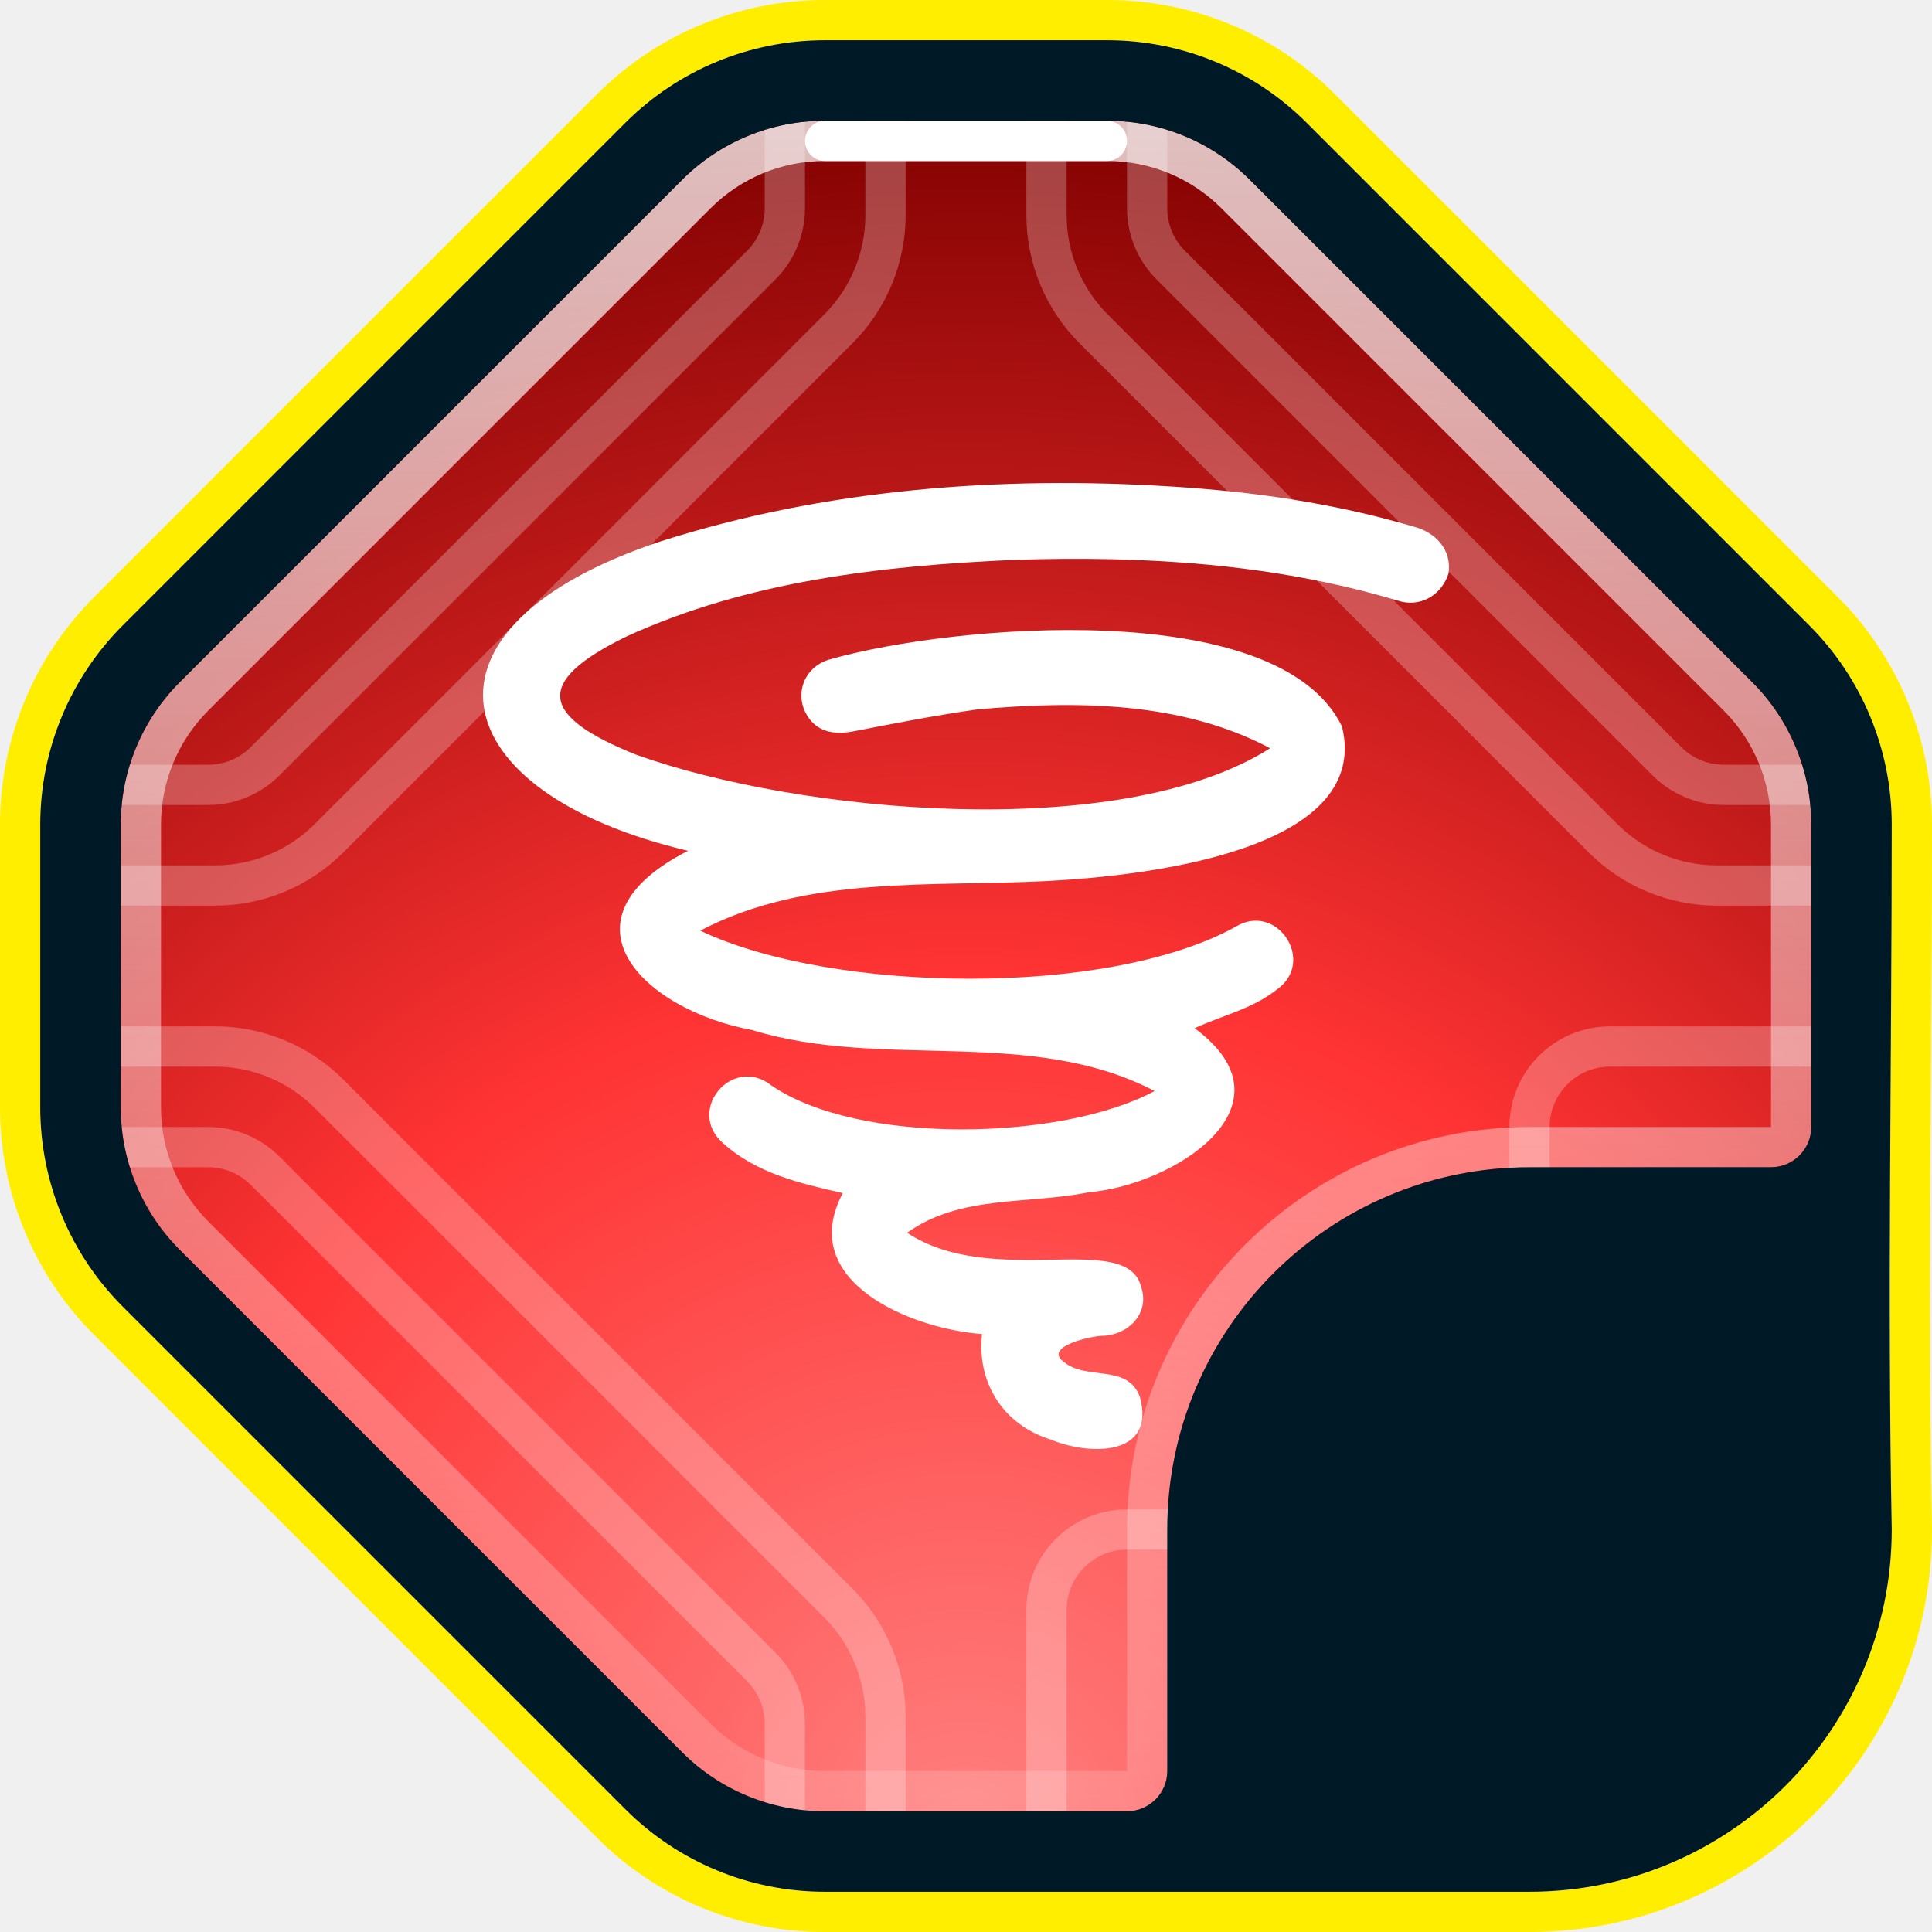
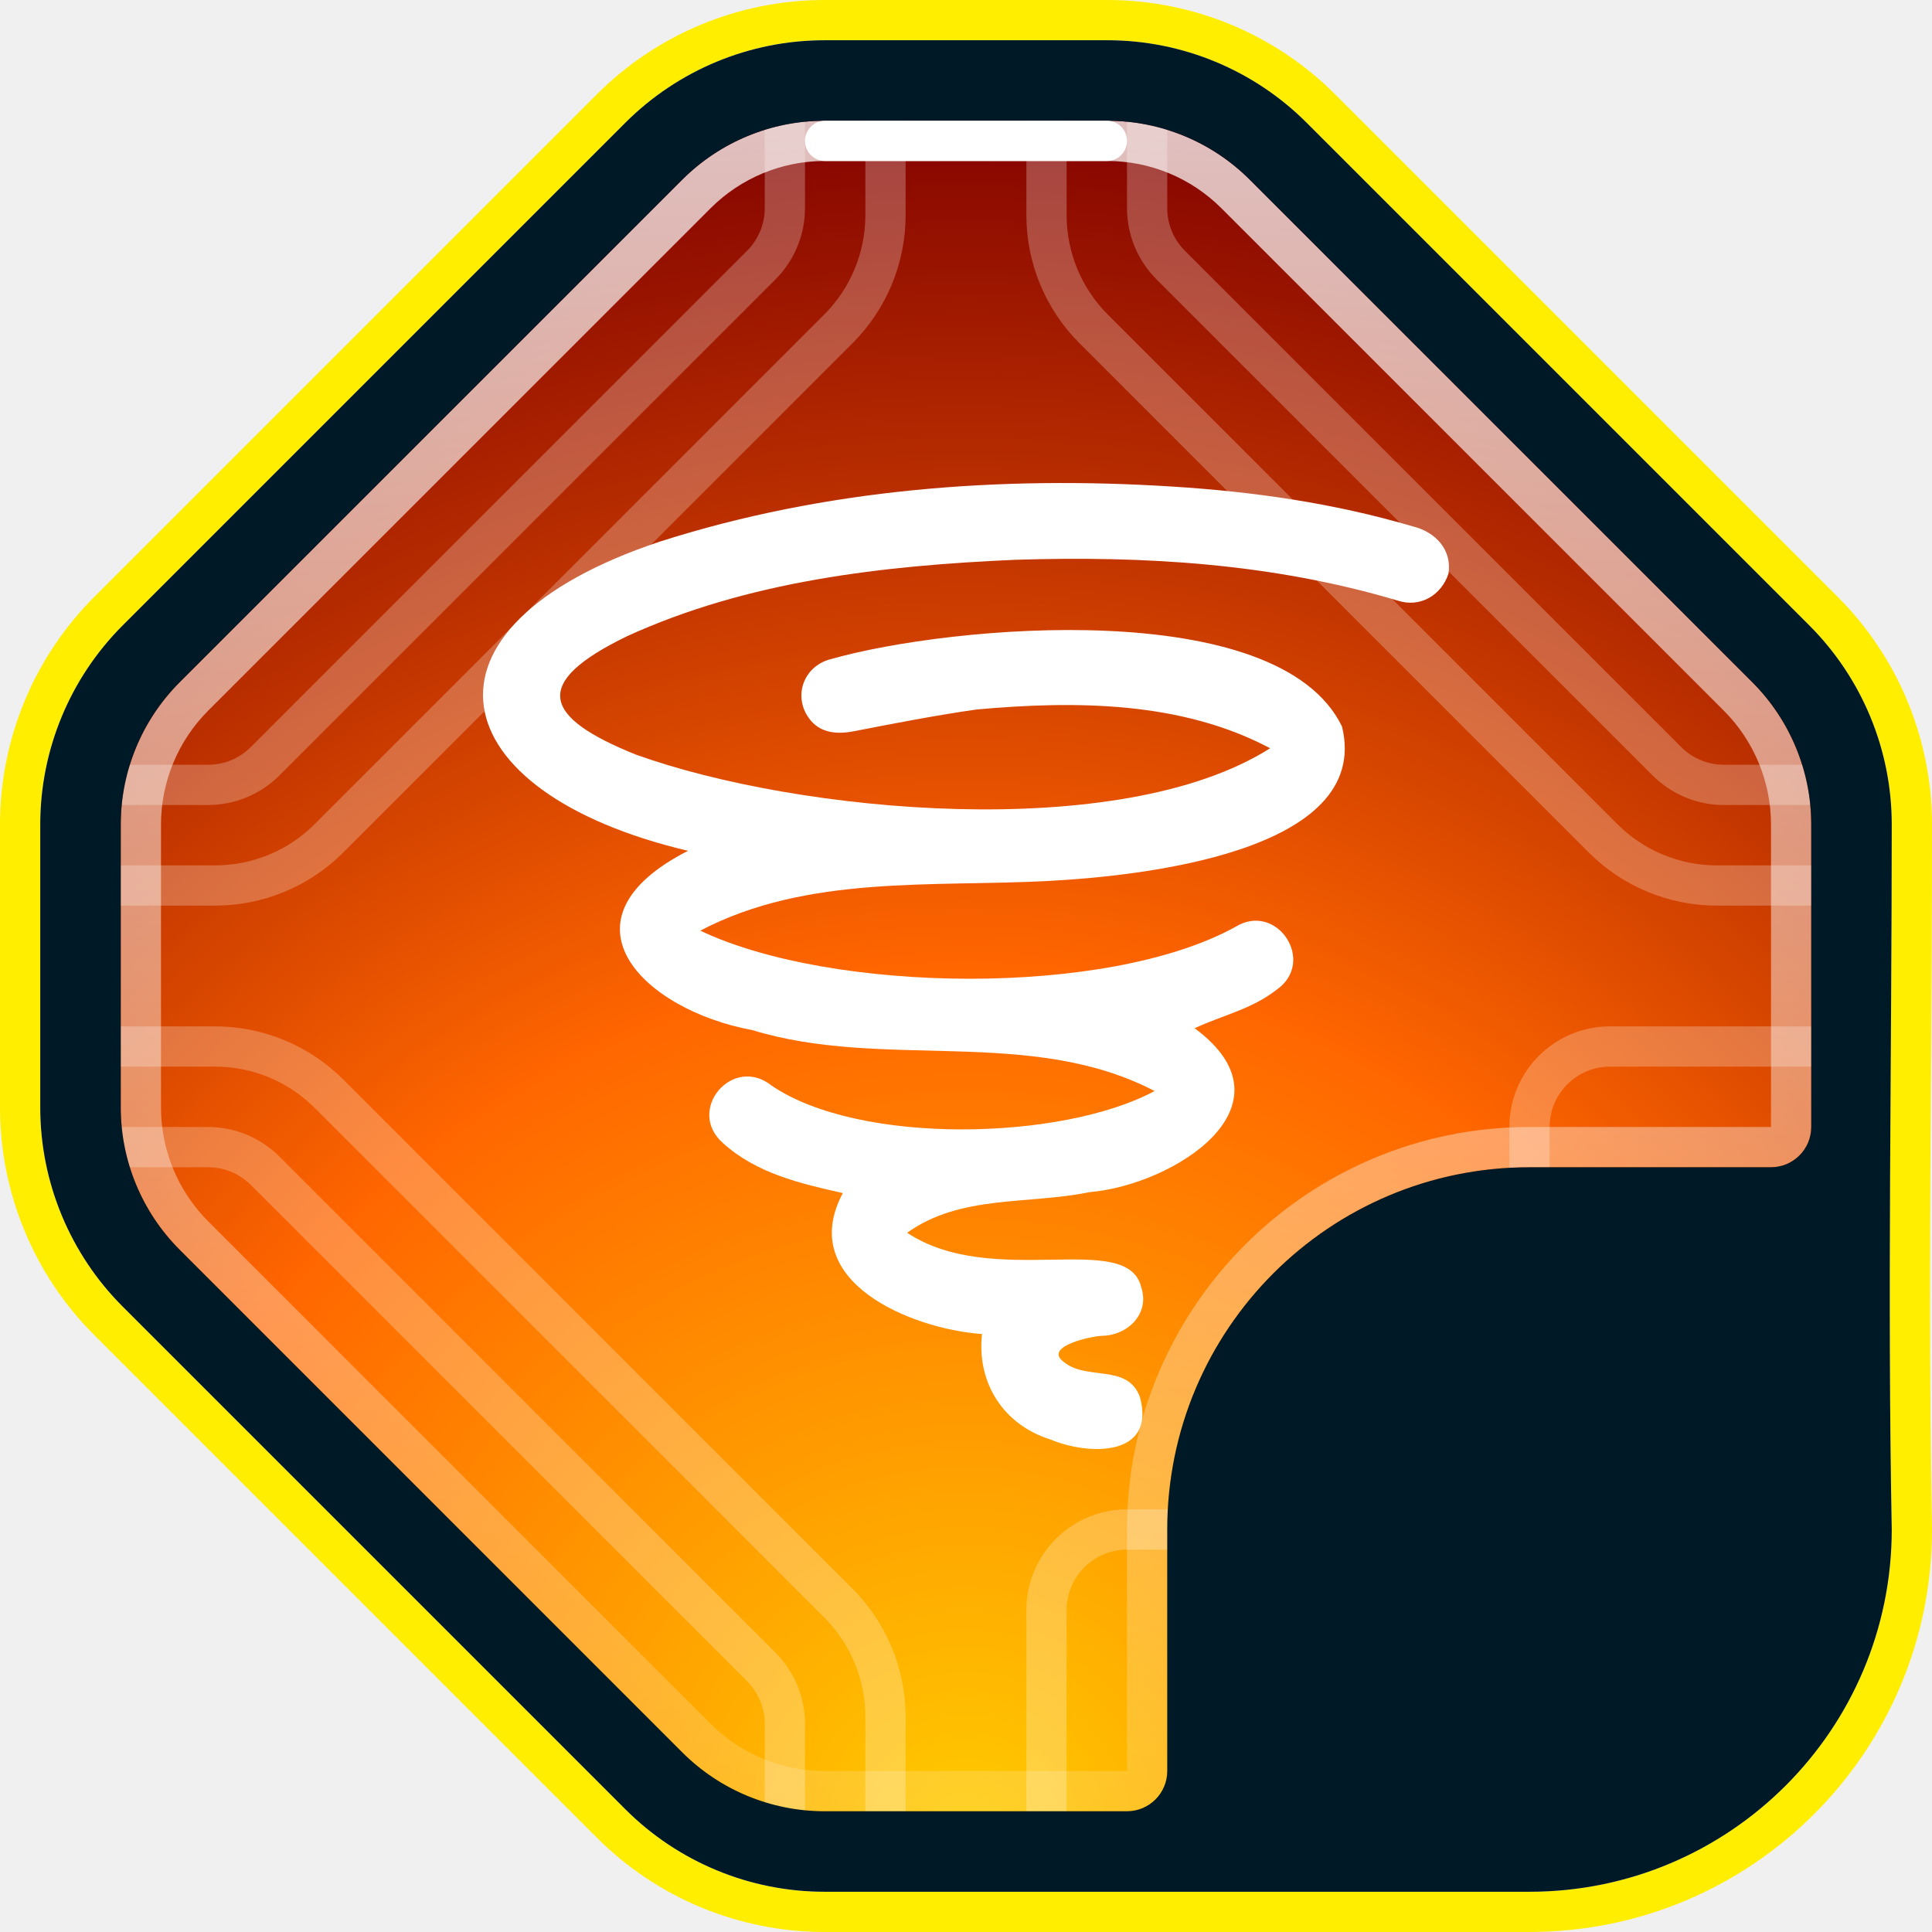
<svg xmlns="http://www.w3.org/2000/svg" width="24" height="24" viewBox="0 0 24 24" fill="none">
  <path fill-rule="evenodd" clip-rule="evenodd" d="M24 19C24 21.761 21.761 24 19 24H10.243C9.182 24 8.164 23.579 7.414 22.828L1.172 16.586C0.421 15.836 0 14.818 0 13.757V10.243C0 9.182 0.421 8.164 1.172 7.414L7.414 1.172C8.164 0.421 9.182 0 10.243 0H13.757C14.818 0 15.836 0.421 16.586 1.172L22.828 7.414C23.579 8.164 24 9.182 24 10.243C24 11.222 23.994 12.198 23.988 13.173C23.975 15.116 23.963 17.052 24 18.991L24 19ZM23.5 19C23.463 17.055 23.475 15.108 23.488 13.161C23.494 12.188 23.5 11.215 23.5 10.243C23.5 9.314 23.131 8.424 22.475 7.768L16.232 1.525C15.576 0.869 14.686 0.5 13.757 0.5H10.243C9.314 0.5 8.424 0.869 7.768 1.525L1.525 7.768C0.869 8.424 0.5 9.314 0.5 10.243V13.757C0.5 14.686 0.869 15.576 1.525 16.232L7.768 22.475C8.424 23.131 9.314 23.5 10.243 23.5H19C21.485 23.5 23.5 21.485 23.5 19Z" fill="#FFEE00" />
  <path d="M8.121 1.879L1.879 8.121C1.316 8.684 1 9.447 1 10.243V13.757C1 14.553 1.316 15.316 1.879 15.879L8.121 22.121C8.684 22.684 9.447 23 10.243 23H13.757C14.553 23 15.316 22.684 15.879 22.121L22.121 15.879C22.684 15.316 23 14.553 23 13.757V10.243C23 9.447 22.684 8.684 22.121 8.121L15.879 1.879C15.316 1.316 14.553 1 13.757 1H10.243C9.447 1 8.684 1.316 8.121 1.879Z" fill="url(#paint0_radial_35863_63138)" />
  <path fill-rule="evenodd" clip-rule="evenodd" d="M10 1V2.586C10 2.917 9.868 3.235 9.634 3.47L3.47 9.634C3.235 9.868 2.917 10 2.586 10H1V9.5H2.586C2.785 9.5 2.975 9.421 3.116 9.28L9.28 3.116C9.421 2.975 9.5 2.785 9.5 2.586V1H10ZM14 1V2.586C14 2.917 14.132 3.235 14.366 3.47L20.53 9.634C20.765 9.868 21.083 10 21.414 10H23V9.5H21.414C21.215 9.5 21.024 9.421 20.884 9.28L14.72 3.116C14.579 2.975 14.5 2.785 14.5 2.586V1H14ZM10 21.414V23H9.5V21.414C9.5 21.215 9.421 21.024 9.28 20.884L3.116 14.72C2.975 14.579 2.785 14.5 2.586 14.5H1V14H2.586C2.917 14 3.235 14.132 3.47 14.366L9.634 20.53C9.868 20.765 10 21.083 10 21.414ZM11.25 1V2.672C11.25 3.268 11.013 3.841 10.591 4.263L4.263 10.591C3.841 11.013 3.268 11.25 2.672 11.25H1V10.75H2.672C3.136 10.75 3.581 10.566 3.909 10.237L10.237 3.909C10.566 3.581 10.75 3.136 10.75 2.672V1H11.25ZM12.75 2.672V1H13.25V2.672C13.25 3.136 13.434 3.581 13.763 3.909L20.091 10.237C20.419 10.566 20.864 10.75 21.328 10.75H23V11.25H21.328C20.732 11.25 20.159 11.013 19.737 10.591L13.409 4.263C12.987 3.841 12.75 3.268 12.75 2.672ZM11.25 23V21.328C11.25 20.732 11.013 20.159 10.591 19.737L4.263 13.409C3.841 12.987 3.268 12.75 2.672 12.75H1V13.25H2.672C3.136 13.25 3.581 13.434 3.909 13.763L10.237 20.091C10.566 20.419 10.75 20.864 10.75 21.328V23H11.25ZM12.75 20V23H13.25V20C13.25 19.586 13.586 19.25 14 19.25H15V18.75H14C13.31 18.75 12.75 19.31 12.75 20ZM20 12.75C19.31 12.75 18.75 13.31 18.75 14V15H19.25V14C19.25 13.586 19.586 13.25 20 13.25H23V12.75H20Z" fill="white" fill-opacity="0.25" />
  <path fill-rule="evenodd" clip-rule="evenodd" d="M10.243 2C9.712 2 9.204 2.211 8.828 2.586L2.586 8.828C2.211 9.204 2 9.712 2 10.243V13.757C2 14.288 2.211 14.796 2.586 15.172L8.828 21.414C9.204 21.789 9.712 22 10.243 22H14V19C14 16.239 16.239 14 19 14H22V10.243C22 9.712 21.789 9.204 21.414 8.828L15.172 2.586C14.796 2.211 14.288 2 13.757 2H10.243ZM10.243 1.5C9.58 1.5 8.944 1.763 8.475 2.232L2.232 8.475C1.763 8.944 1.5 9.58 1.5 10.243V13.757C1.5 14.42 1.763 15.056 2.232 15.525L8.475 21.768C8.944 22.237 9.58 22.5 10.243 22.5H14C14.276 22.5 14.5 22.276 14.5 22V19C14.5 16.515 16.515 14.5 19 14.5H22C22.276 14.5 22.5 14.276 22.5 14V10.243C22.5 9.58 22.237 8.944 21.768 8.475L15.525 2.232C15.056 1.763 14.42 1.5 13.757 1.5H10.243Z" fill="url(#paint1_linear_35863_63138)" />
  <path d="M17.994 7.125C17.906 7.395 17.64 7.554 17.36 7.46C15.808 6.998 14.217 6.903 12.61 6.954C10.972 7.026 9.292 7.215 7.786 7.905C6.596 8.483 6.739 8.907 7.899 9.374C9.921 10.101 13.916 10.477 15.778 9.295C14.672 8.708 13.355 8.704 12.136 8.813C11.624 8.886 11.115 8.985 10.607 9.084C10.343 9.135 10.149 9.082 10.03 8.894C9.856 8.618 9.998 8.265 10.328 8.186C11.809 7.766 15.88 7.395 16.671 9.025C17.056 10.602 14.099 10.886 13.035 10.943C11.584 11.021 10.027 10.864 8.699 11.561C10.332 12.337 13.75 12.393 15.345 11.515C15.861 11.194 16.359 11.948 15.857 12.296C15.547 12.538 15.191 12.61 14.84 12.773C16.144 13.736 14.574 14.722 13.535 14.809C12.775 14.966 11.932 14.838 11.269 15.314C12.338 16.021 14 15.274 14.176 15.988C14.287 16.317 14.013 16.587 13.693 16.594C13.563 16.596 12.962 16.725 13.209 16.914C13.498 17.159 14.004 16.933 14.16 17.353C14.366 18.098 13.529 18.084 13.047 17.881C12.468 17.699 12.132 17.183 12.199 16.572C11.31 16.507 9.886 15.915 10.47 14.821C9.939 14.702 9.396 14.576 8.98 14.199C8.516 13.788 9.103 13.1 9.586 13.486C10.676 14.229 13.194 14.171 14.343 13.553C12.796 12.748 10.98 13.296 9.344 12.796C7.978 12.543 6.87 11.424 8.547 10.569C5.462 9.842 4.983 7.799 8.2 6.727C10.248 6.073 12.423 5.909 14.558 6.044C15.572 6.107 16.573 6.251 17.551 6.539C17.832 6.609 18.038 6.826 17.994 7.125Z" fill="white" />
  <path fill-rule="evenodd" clip-rule="evenodd" d="M10.243 23.5C9.314 23.5 8.424 23.131 7.768 22.475L1.525 16.232C0.869 15.576 0.5 14.686 0.5 13.757V10.243C0.5 9.314 0.869 8.424 1.525 7.768L7.768 1.525C8.424 0.869 9.314 0.5 10.243 0.5H13.757C14.686 0.5 15.576 0.869 16.232 1.525L22.475 7.768C23.131 8.424 23.5 9.314 23.5 10.243C23.5 13.161 23.445 16.083 23.5 19C23.5 21.485 21.485 23.5 19 23.5C15.979 23.5 13.28 23.5 10.243 23.5ZM8.475 2.232C8.944 1.763 9.58 1.5 10.243 1.5H13.757C14.42 1.5 15.056 1.763 15.525 2.232L21.768 8.475C22.237 8.944 22.5 9.58 22.5 10.243V14C22.5 14.276 22.276 14.5 22 14.5H19C16.515 14.5 14.5 16.515 14.5 19V22C14.5 22.276 14.276 22.5 14 22.5H10.243C9.58 22.5 8.944 22.237 8.475 21.768L2.232 15.525C1.763 15.056 1.5 14.42 1.5 13.757V10.243C1.5 9.58 1.763 8.944 2.232 8.475L8.475 2.232Z" fill="#001926" />
  <rect x="10" y="1.5" width="4" height="0.5" rx="0.25" fill="white" />
  <defs>
    <radialGradient id="paint0_radial_35863_63138" cx="0" cy="0" r="1" gradientUnits="userSpaceOnUse" gradientTransform="translate(12 23) rotate(-90) scale(22)">
-       <stop stop-color="#FF8080" />
-       <stop offset="0.496" stop-color="#FF3333" />
+       <stop stop-color="#FFCC00" />
+       <stop offset="0.5" stop-color="#FF6600" />
      <stop offset="1" stop-color="#800000" />
    </radialGradient>
    <linearGradient id="paint1_linear_35863_63138" x1="12" y1="1.5" x2="12" y2="22.5" gradientUnits="userSpaceOnUse">
      <stop stop-color="white" stop-opacity="0.75" />
      <stop offset="1" stop-color="white" stop-opacity="0.15" />
    </linearGradient>
  </defs>
</svg>
